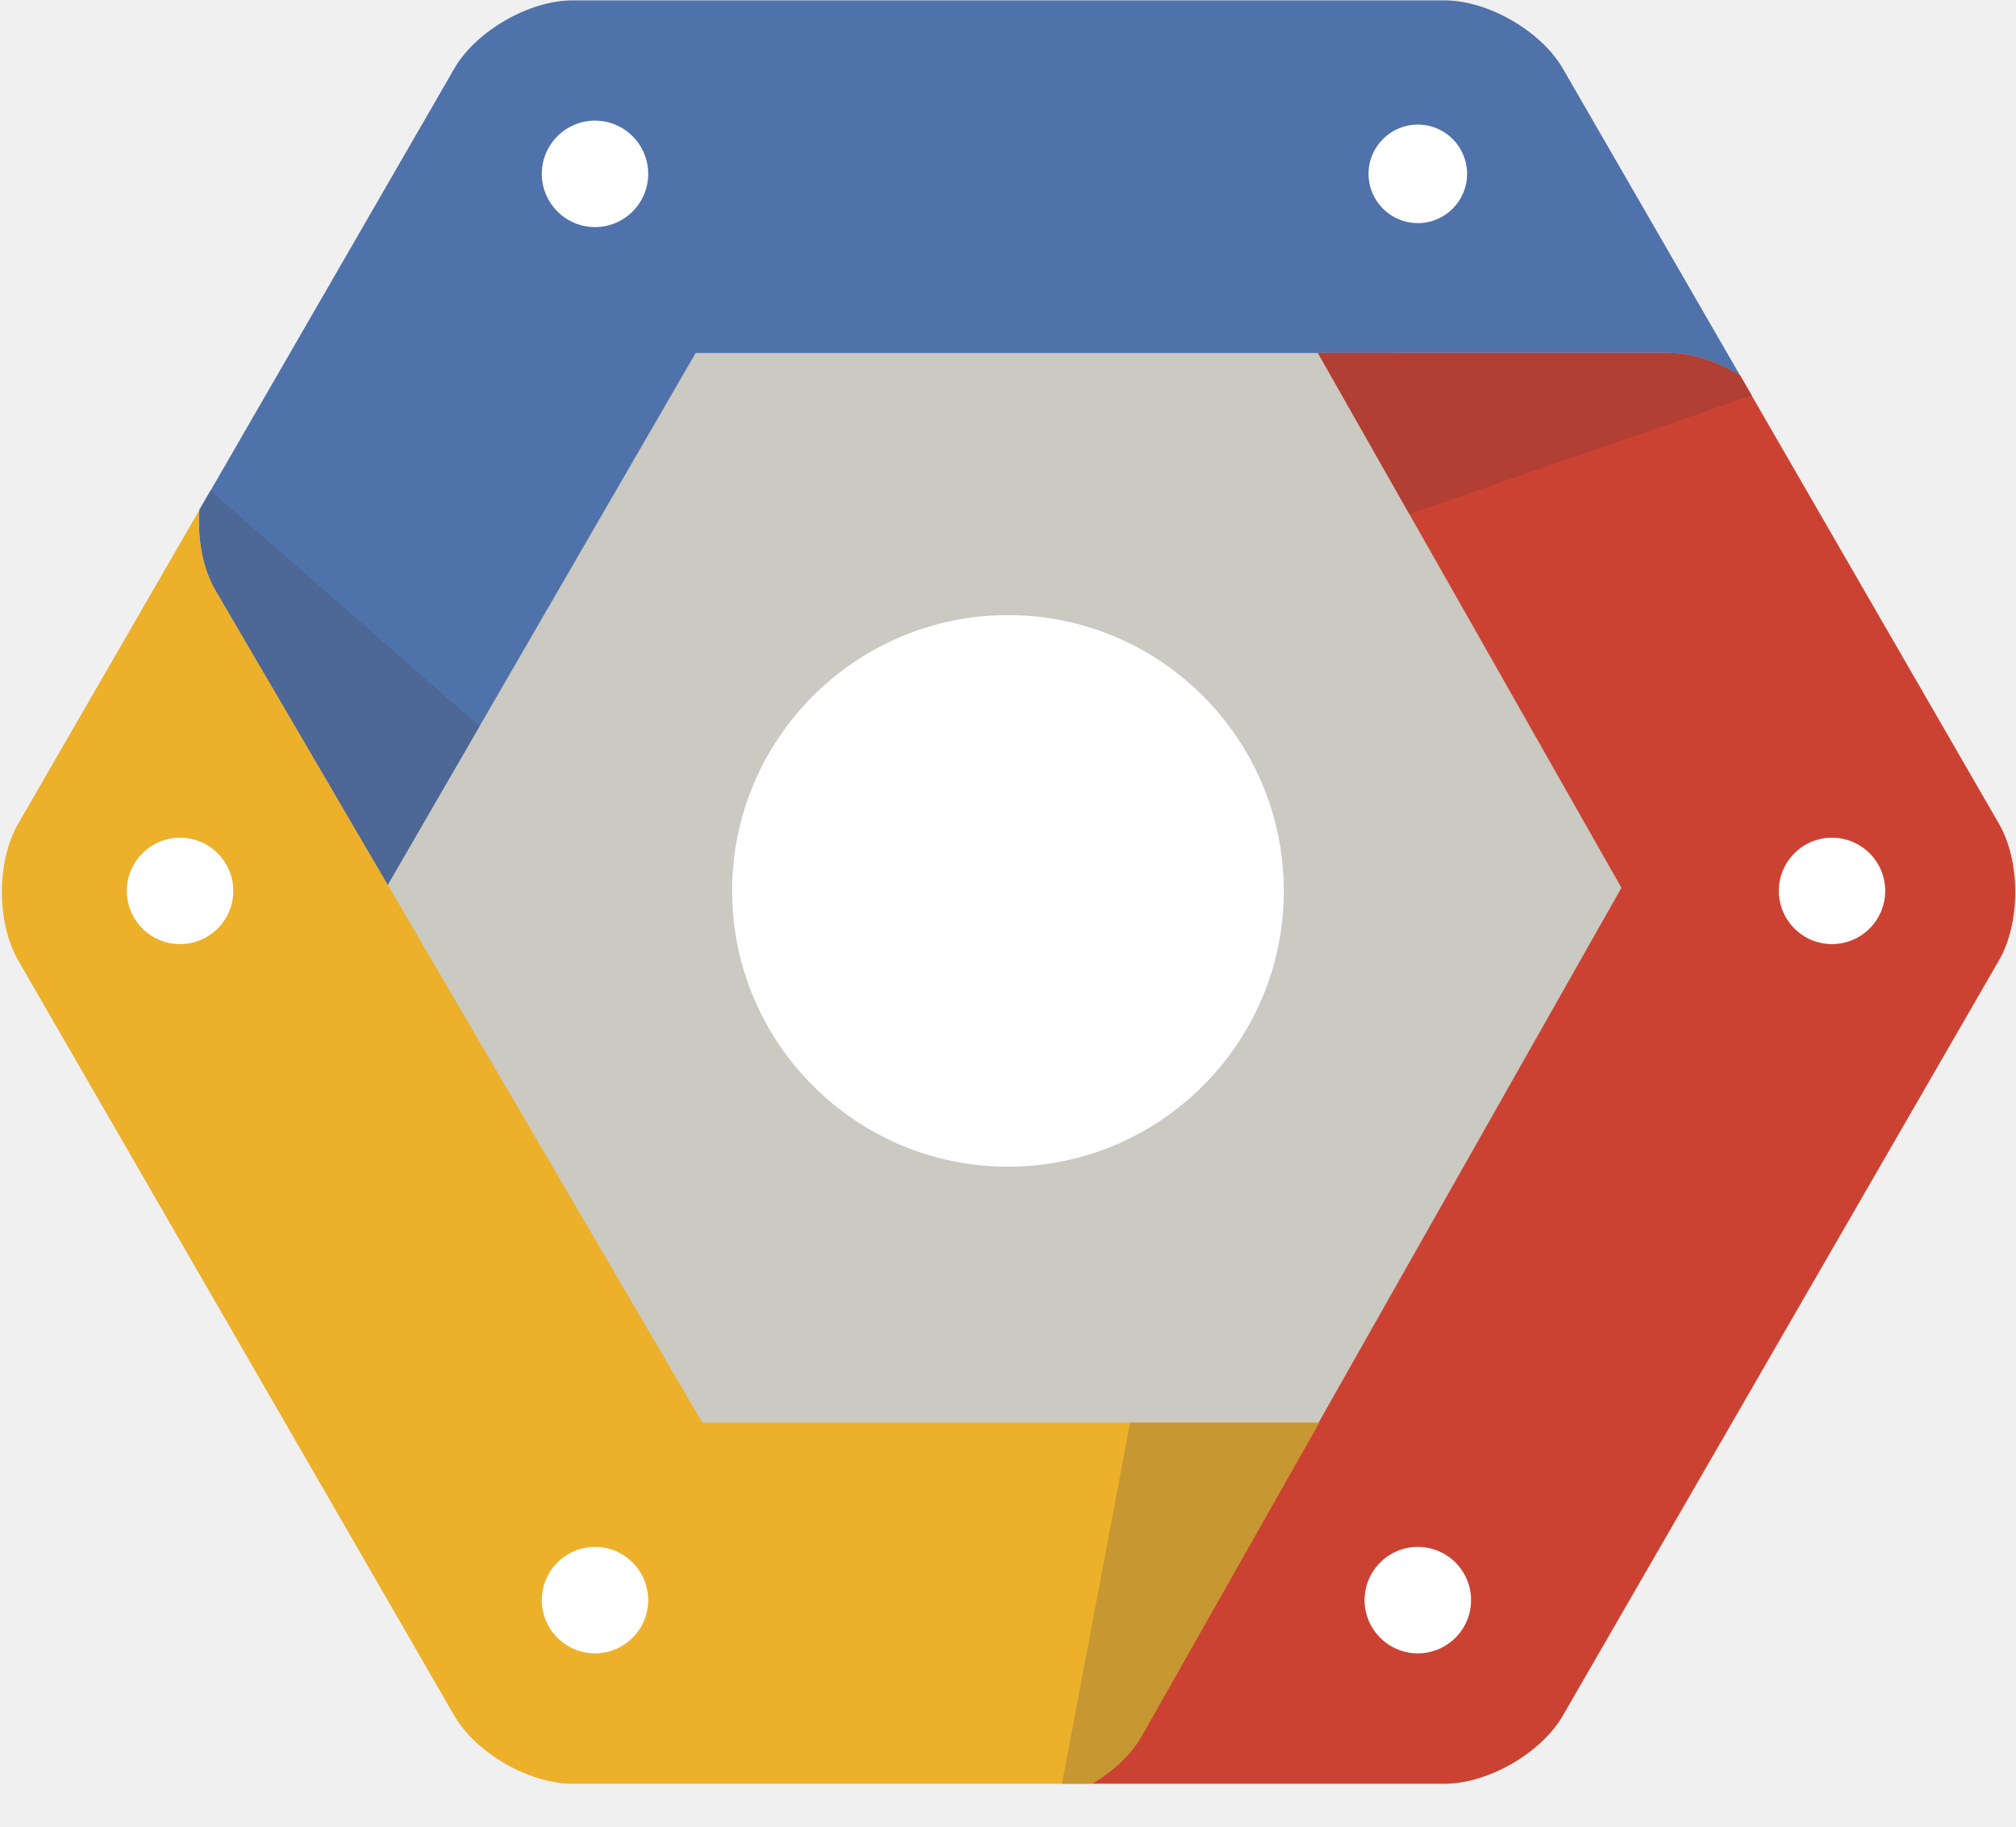
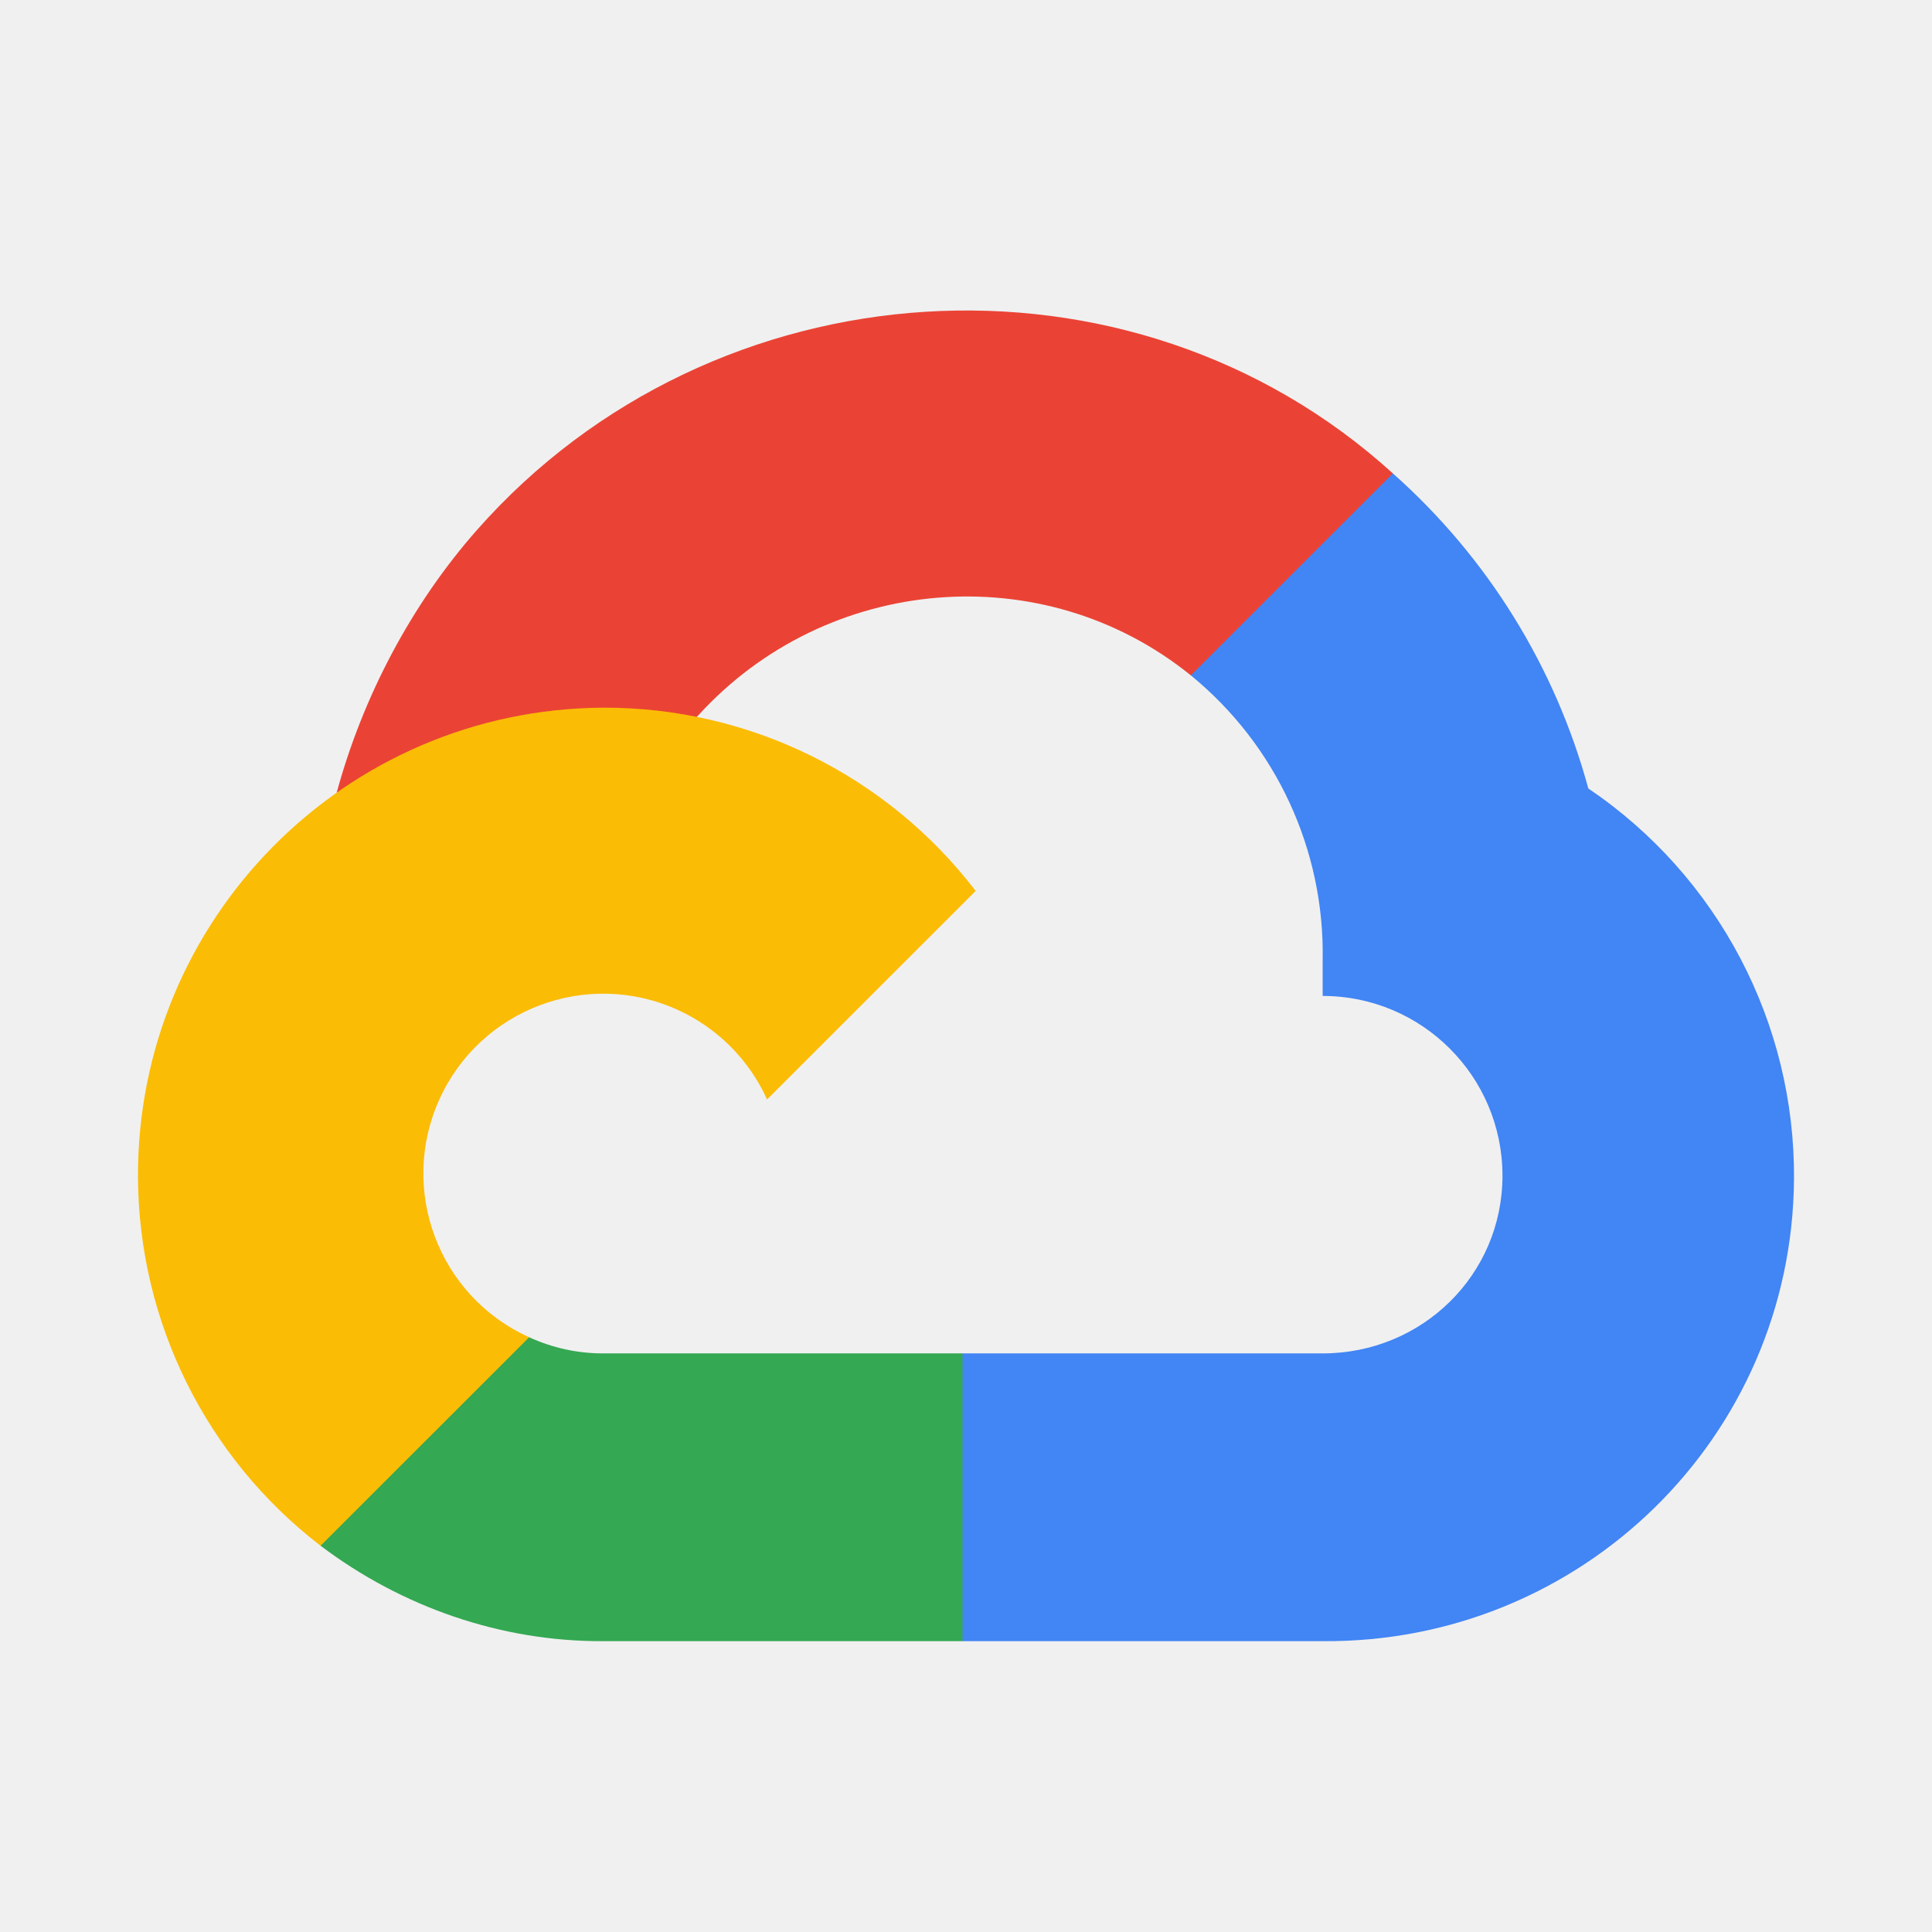
- <svg xmlns="http://www.w3.org/2000/svg" width="32" height="29" viewBox="0 0 32 29" fill="none">
-   <g clip-path="url(#clip0)">
-     <path d="M10.195 23.81L4.577 14.081L10.195 4.351H21.429L27.047 14.081L21.429 23.81H10.195Z" fill="#CAC9C2" />
-     <path d="M16 18.522C13.585 18.522 11.621 16.558 11.621 14.143C11.621 11.729 13.585 9.765 16 9.765C18.414 9.765 20.378 11.729 20.378 14.143C20.378 16.558 18.414 18.522 16 18.522Z" fill="white" />
-     <path d="M24.808 1.09C24.464 0.493 23.619 0.006 22.931 0.006H9.088C8.399 0.006 7.554 0.493 7.21 1.09L3.165 8.096C3.134 8.548 3.217 9.021 3.416 9.366L6.154 14.048L11.042 5.604H26.491C26.856 5.604 27.265 5.742 27.62 5.96L24.808 1.09Z" fill="#5072AA" />
-     <path d="M3.341 7.789L3.164 8.095C3.132 8.548 3.215 9.021 3.415 9.366L6.153 14.048L7.61 11.531L3.341 7.789Z" fill="#4D6796" />
-     <path d="M9.444 3.605C8.979 3.605 8.6 3.226 8.6 2.76C8.6 2.294 8.979 1.915 9.444 1.915C9.91 1.915 10.289 2.294 10.289 2.76C10.289 3.226 9.91 3.605 9.444 3.605Z" fill="white" />
-     <path d="M23.287 2.76C23.287 3.192 22.937 3.542 22.505 3.542C22.073 3.542 21.723 3.192 21.723 2.76C21.723 2.328 22.073 1.978 22.505 1.978C22.937 1.978 23.287 2.328 23.287 2.76Z" fill="white" />
-     <path d="M31.73 13.078L27.62 5.96C27.265 5.742 26.856 5.604 26.491 5.604H20.919L25.737 14.094L18.11 27.568C17.942 27.859 17.655 28.123 17.326 28.318H22.931C23.619 28.318 24.464 27.831 24.808 27.235L31.73 15.246C32.074 14.65 32.074 13.674 31.73 13.078Z" fill="#CC4232" />
-     <path d="M27.806 6.279L27.622 5.96C27.266 5.742 26.857 5.604 26.492 5.604H20.921L22.371 8.16L27.806 6.279Z" fill="#B23F33" />
-     <path d="M22.505 26.248C22.039 26.248 21.66 25.869 21.66 25.403C21.66 24.937 22.039 24.558 22.505 24.558C22.971 24.558 23.35 24.937 23.35 25.403C23.35 25.869 22.971 26.248 22.505 26.248Z" fill="white" />
-     <path d="M29.079 14.988C28.614 14.988 28.235 14.609 28.235 14.143C28.235 13.678 28.614 13.299 29.079 13.299C29.545 13.299 29.924 13.678 29.924 14.143C29.924 14.609 29.545 14.988 29.079 14.988Z" fill="white" />
-     <path d="M11.148 22.586L3.416 9.366C3.216 9.021 3.133 8.548 3.165 8.096L0.288 13.078C-0.056 13.674 -0.056 14.65 0.288 15.246L7.21 27.235C7.554 27.831 8.399 28.318 9.088 28.318H17.326C17.655 28.123 17.942 27.859 18.11 27.569L20.93 22.586H11.148Z" fill="#ECB02A" />
-     <path d="M16.857 28.318H17.336C17.666 28.123 17.953 27.859 18.12 27.568L20.941 22.586H17.938L16.857 28.318Z" fill="#C79732" />
-     <path d="M9.444 26.248C8.979 26.248 8.6 25.869 8.6 25.403C8.6 24.937 8.979 24.558 9.444 24.558C9.91 24.558 10.289 24.937 10.289 25.403C10.289 25.869 9.91 26.248 9.444 26.248Z" fill="white" />
-     <path d="M2.858 14.988C2.392 14.988 2.013 14.609 2.013 14.143C2.013 13.678 2.392 13.299 2.858 13.299C3.324 13.299 3.703 13.678 3.703 14.143C3.703 14.609 3.324 14.988 2.858 14.988Z" fill="white" />
+ <svg xmlns="http://www.w3.org/2000/svg" width="56" height="56" viewBox="0 0 56 56" fill="none">
+   <g clip-path="url(#clip0_926_54073)">
+     <path d="M35.922 19.649L40.095 15.478L40.373 13.722C32.769 6.811 20.683 7.595 13.829 15.357C11.925 17.513 10.513 20.201 9.759 22.976L11.254 22.766L19.599 21.39L20.243 20.732C23.955 16.657 30.231 16.109 34.517 19.576L35.922 19.649Z" fill="#EA4335" />
+     <path d="M46.038 22.854C45.079 19.323 43.11 16.15 40.373 13.722L34.517 19.576C36.989 21.595 38.398 24.638 38.338 27.829V28.868C41.216 28.868 43.55 31.201 43.55 34.078C43.55 36.955 41.216 39.229 38.338 39.229H27.899L26.875 40.341V46.59L27.899 47.57H38.338C45.825 47.629 51.941 41.668 52 34.184C52.035 29.648 49.797 25.395 46.038 22.854Z" fill="#4285F4" />
+     <path d="M17.476 47.57H27.899V39.229H17.476C16.733 39.229 16.014 39.069 15.338 38.761L13.86 39.214L9.658 43.385L9.292 44.804C11.648 46.583 14.523 47.583 17.476 47.57Z" fill="#34A853" />
+     <path d="M17.476 20.512C9.989 20.557 3.956 26.66 4 34.144C4.025 38.323 5.978 42.257 9.292 44.804L15.338 38.761C12.715 37.576 11.549 34.49 12.735 31.868C13.92 29.246 17.007 28.081 19.63 29.265C20.786 29.787 21.712 30.713 22.234 31.868L28.28 25.824C25.707 22.463 21.71 20.497 17.476 20.512Z" fill="#FBBC05" />
  </g>
  <defs>
-     <clipPath id="clip0">
-       <rect width="32" height="28.375" fill="white" />
+     <clipPath id="clip0_926_54073">
+       <rect width="48" height="38.609" fill="white" transform="translate(4 9)" />
    </clipPath>
  </defs>
</svg>
